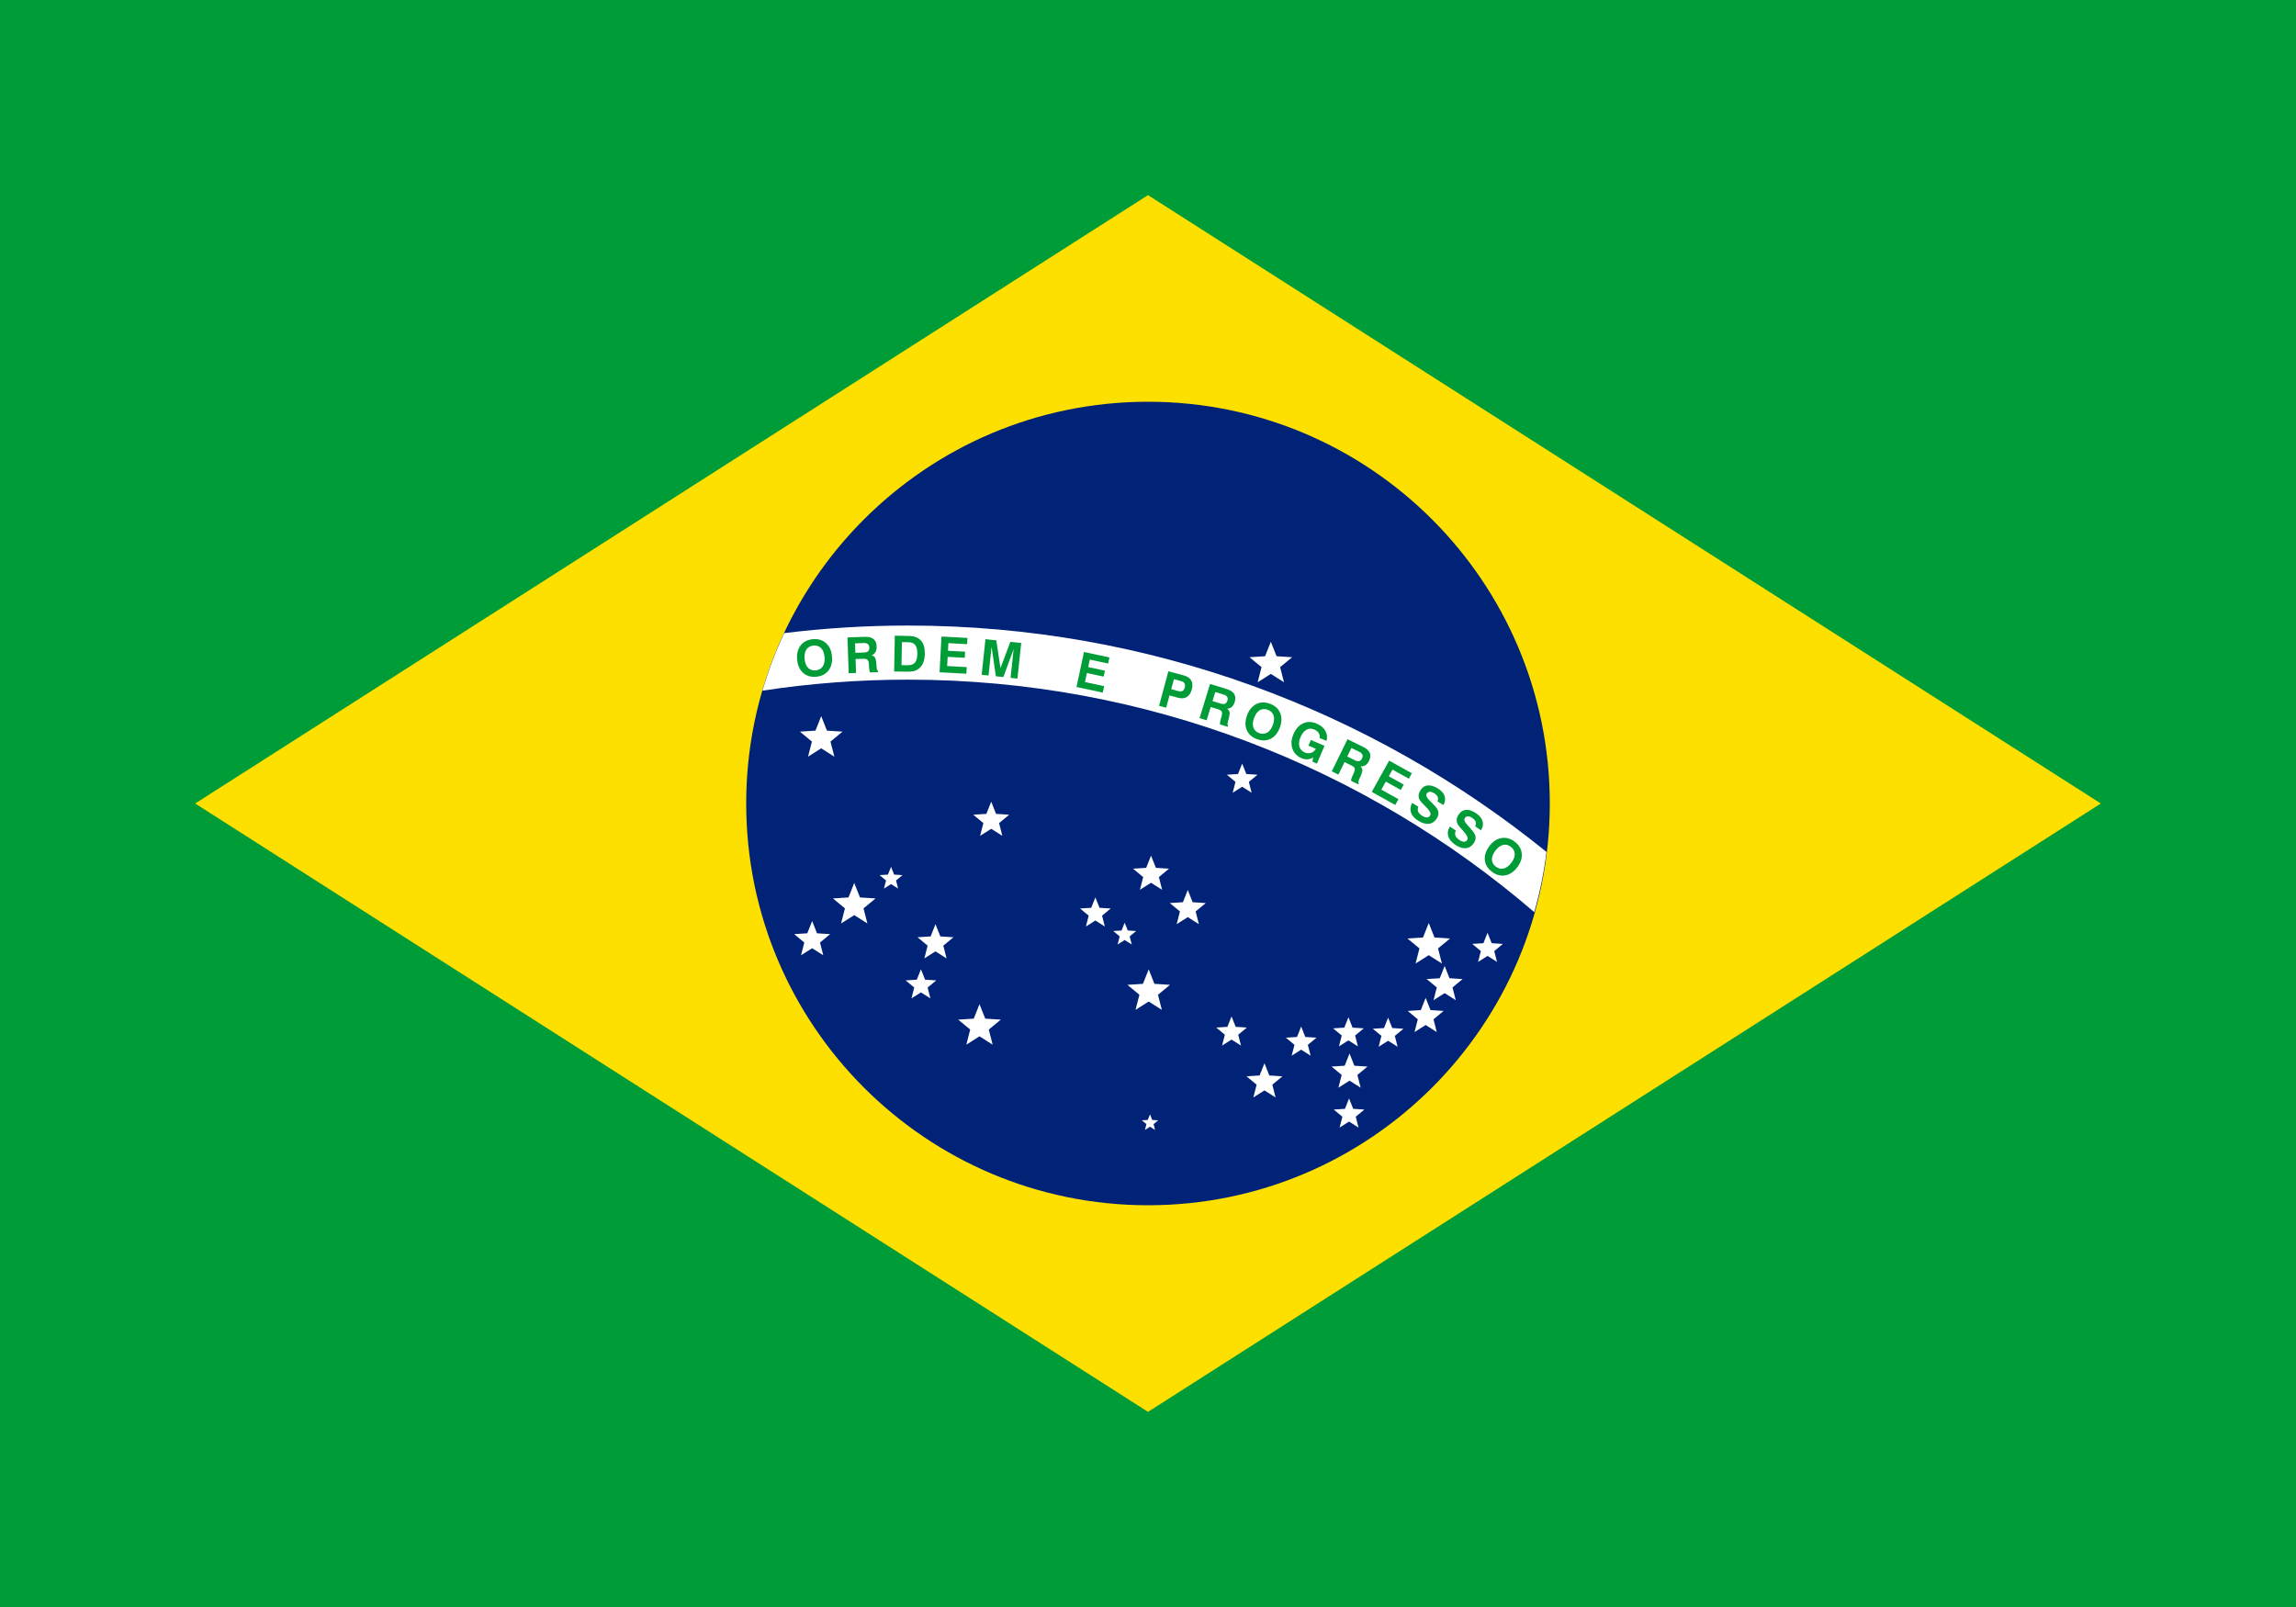
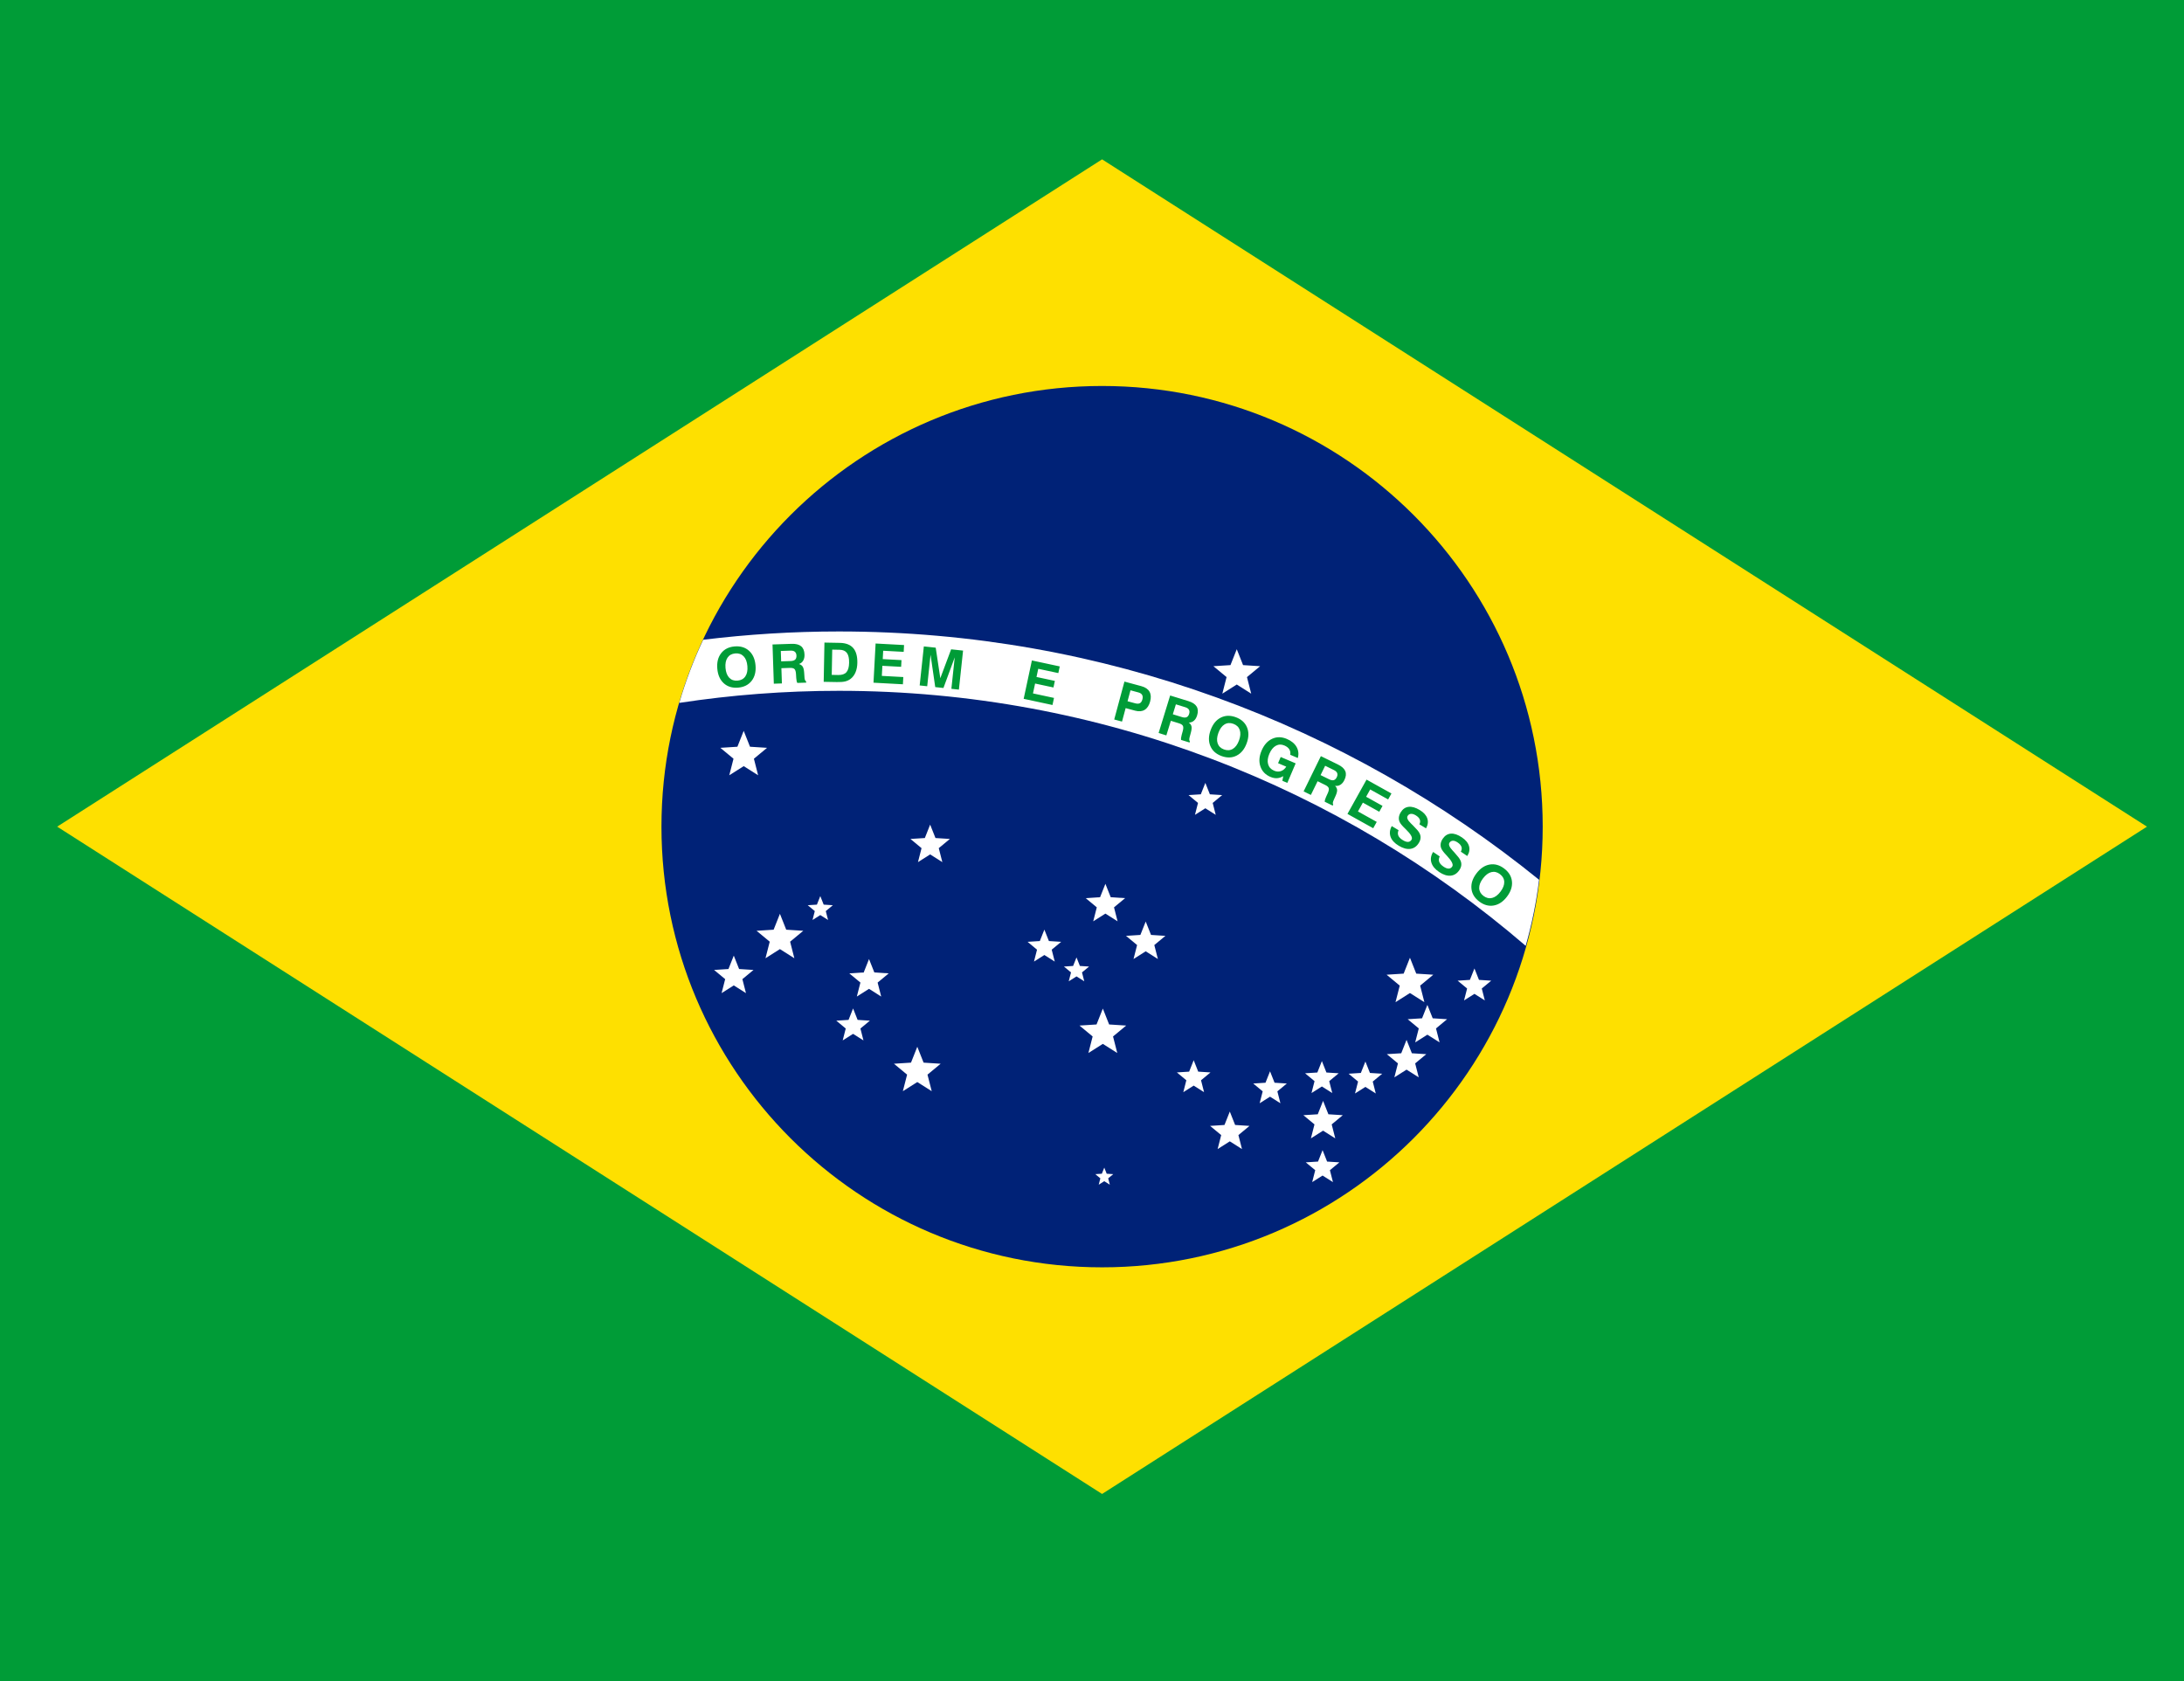
- <svg xmlns="http://www.w3.org/2000/svg" width="749.356" height="524.549" version="1.1">
-   <g stroke="none" stroke-dashoffset="0" stroke-linecap="butt" stroke-linejoin="miter" stroke-miterlimit="10" stroke-width="1" data-paper-data="{&quot;isPaintingLayer&quot;:true}" style="mix-blend-mode:normal" transform="translate(134.6782 82.27474)">
-     <path fill="#fff" fill-rule="evenodd" d="m188.04 253.795 1.26 4.926-4.297-2.719-4.296 2.719 1.26-4.926-3.915-3.246 5.076-.324 1.876-4.727 1.878 4.727 5.074.324z" />
-     <path fill="#fff" fill-rule="evenodd" d="m147.157 214.23 1.26 4.93-4.297-2.723-4.296 2.723 1.258-4.93-3.914-3.242 5.074-.325 1.877-4.725 1.877 4.725 5.074.325z" />
-     <path fill="#fff" fill-rule="evenodd" d="m136.377 159.786 1.26 4.926-4.296-2.72-4.297 2.72 1.26-4.926-3.915-3.245 5.076-.325 1.877-4.727 1.876 4.727 5.076.325z" />
-     <path fill="#009c37" fill-rule="evenodd" d="M614.678-82.275v524.549h-749.356V-82.275z" />
-     <path fill="#fee000" fill-rule="nonzero" d="m550.983 180-310.983 198.579L-70.983 180l310.983-198.579z" />
-     <path fill="#027" fill-rule="nonzero" d="M239.999 48.863c72.414 0 131.138 58.724 131.138 131.138 0 72.414-58.725 131.137-131.138 131.137-72.413 0-131.137-58.724-131.137-131.137s58.723-131.138 131.137-131.138z" />
-     <path fill="#fff" fill-rule="evenodd" d="m283.122 135.495 1.26 4.926-4.294-2.72-4.297 2.72 1.261-4.926-3.916-3.245 5.077-.325 1.876-4.727 1.874 4.727 5.076.325z" />
-     <path fill="#fff" fill-rule="evenodd" d="m272.92 172.941.904 3.544-3.089-1.956-3.092 1.956.908-3.544-2.818-2.334 3.651-.233 1.351-3.4 1.35 3.4 3.651.233z" />
-     <path fill="#fff" fill-rule="evenodd" d="m136.376 159.786 1.26 4.926-4.294-2.72-4.297 2.72 1.261-4.926-3.916-3.245 5.077-.325 1.876-4.727 1.874 4.727 5.076.325z" />
-     <path fill="#fff" fill-rule="evenodd" d="m191.393 186.399 1.064 4.157-3.627-2.295-3.626 2.295 1.064-4.157-3.304-2.741 4.283-.272 1.583-3.988 1.585 3.988 4.283.272z" />
-     <path fill="#fff" fill-rule="evenodd" d="m157.769 205.124.678 2.65-2.312-1.463-2.31 1.463.677-2.65-2.106-1.746 2.729-.174 1.01-2.543 1.01 2.543 2.731.174z" />
-     <path fill="#fff" fill-rule="evenodd" d="m147.156 214.234 1.26 4.926-4.294-2.72-4.297 2.72 1.261-4.926-3.916-3.245 5.077-.325 1.876-4.727 1.874 4.727 5.076.325z" />
-     <path fill="#fff" fill-rule="evenodd" d="m132.95 225.379 1.063 4.157-3.626-2.295-3.626 2.295 1.063-4.157-3.303-2.737 4.281-.275 1.585-3.99 1.583 3.99 4.283.275z" />
-     <path fill="#fff" fill-rule="evenodd" d="m173.198 226.4 1.063 4.16-3.624-2.297-3.626 2.297 1.063-4.16-3.303-2.739 4.283-.274 1.583-3.989 1.583 3.989 4.281.274z" />
-     <path fill="#fff" fill-rule="evenodd" d="m168.077 240.071.905 3.544-3.09-1.958-3.09 1.958.905-3.544-2.815-2.334 3.651-.233 1.35-3.402 1.35 3.402 3.651.233z" />
-     <path fill="#fff" fill-rule="evenodd" d="m188.039 253.795 1.26 4.926-4.294-2.72-4.297 2.72 1.261-4.926-3.916-3.245 5.077-.325 1.876-4.727 1.874 4.727 5.076.325z" />
-     <path fill="#fff" fill-rule="evenodd" d="m241.818 284.656.486 1.893-1.652-1.046-1.65 1.046.484-1.893-1.503-1.245 1.948-.127.72-1.816.722 1.816 1.95.127z" />
-     <path fill="#fff" fill-rule="evenodd" d="m243.552 204.013 1.061 4.158-3.626-2.296-3.626 2.296 1.063-4.158-3.303-2.739 4.283-.275 1.583-3.988 1.585 3.988 4.281.275z" />
-     <path fill="#fff" fill-rule="evenodd" d="m255.545 215.233 1.064 4.158-3.624-2.297-3.626 2.297 1.061-4.158-3.303-2.737 4.281-.275 1.586-3.988 1.583 3.988 4.283.275z" />
-     <path fill="#fff" fill-rule="evenodd" d="m234.022 223.373.678 2.65-2.312-1.462-2.31 1.462.677-2.65-2.107-1.745 2.731-.174 1.01-2.544 1.01 2.544 2.731.174z" />
-     <path fill="#fff" fill-rule="evenodd" d="m225.008 216.609.905 3.544-3.09-1.958-3.09 1.958.905-3.544-2.815-2.337 3.651-.231 1.35-3.401 1.35 3.401 3.651.231z" />
-     <path fill="#fff" fill-rule="evenodd" d="m243.261 242.434 1.26 4.926-4.294-2.72-4.297 2.72 1.261-4.926-3.916-3.245 5.077-.325 1.876-4.727 1.874 4.727 5.076.325z" />
-     <path fill="#fff" fill-rule="evenodd" d="m269.449 255.47.904 3.546-3.089-1.958-3.09 1.958.905-3.546-2.817-2.332 3.651-.234 1.351-3.398 1.35 3.398 3.649.234z" />
-     <path fill="#fff" fill-rule="evenodd" d="m280.577 271.786 1.063 4.16-3.624-2.297-3.627 2.297 1.064-4.16-3.303-2.736 4.281-.276 1.585-3.988 1.581 3.988 4.284.276z" />
-     <path fill="#fff" fill-rule="evenodd" d="m292.17 258.771.907 3.542-3.09-1.955-3.092 1.955.907-3.542-2.815-2.333 3.648-.234 1.352-3.401 1.348 3.401 3.651.234z" />
-     <path fill="#fff" fill-rule="evenodd" d="m307.807 282.233.905 3.545-3.089-1.958-3.09 1.958.904-3.545-2.815-2.333 3.652-.234 1.35-3.4 1.347 3.4 3.653.234z" />
-     <path fill="#fff" fill-rule="evenodd" d="m308.338 268.605 1.063 4.157-3.627-2.296-3.626 2.296 1.064-4.157-3.302-2.74 4.281-.272 1.582-3.99 1.583 3.99 4.284.272z" />
-     <path fill="#fff" fill-rule="evenodd" d="m307.601 255.731.908 3.542-3.092-1.955-3.089 1.955.904-3.542-2.814-2.336 3.649-.234 1.35-3.4 1.351 3.4 3.651.234z" />
-     <path fill="#fff" fill-rule="evenodd" d="m320.554 255.857.905 3.546-3.09-1.958-3.09 1.958.907-3.546-2.818-2.332 3.651-.234 1.351-3.4 1.35 3.4 3.651.234z" />
-     <path fill="#fff" fill-rule="evenodd" d="m333.18 250.448 1.064 4.154-3.626-2.293-3.627 2.293 1.064-4.154-3.303-2.741 4.283-.272 1.583-3.989 1.582 3.989 4.283.272z" />
-     <path fill="#fff" fill-rule="evenodd" d="m339.381 240.043 1.064 4.156-3.628-2.293-3.626 2.293 1.064-4.156-3.302-2.74 4.281-.274 1.582-3.988 1.585 3.988 4.283.274z" />
-     <path fill="#fff" fill-rule="evenodd" d="m334.663 227.306 1.26 4.926-4.294-2.72-4.297 2.72 1.261-4.926-3.916-3.245 5.077-.325 1.876-4.727 1.874 4.727 5.076.325z" />
-     <path fill="#fff" fill-rule="evenodd" d="m353.006 228.166.905 3.544-3.09-1.956-3.092 1.956.908-3.544-2.817-2.332 3.649-.237 1.351-3.4 1.35 3.4 3.649.237z" />
-     <path fill="#fff" fill-rule="evenodd" d="M161.665 139.576c-16.143 0-32.006 1.228-47.504 3.595 1.894-6.483 4.282-12.758 7.115-18.788 13.245-1.619 26.719-2.47 40.39-2.47 78.836 0 151.388 27.727 208.396 73.898-.833 6.717-2.174 13.283-3.994 19.65-54.987-47.258-126.452-75.885-204.404-75.885z" />
-     <path fill="#009c37" fill-rule="evenodd" d="M127.923 132.775c.11 1.281.482 2.251 1.112 2.912.629.661 1.455.945 2.478.858 1.032-.089 1.806-.512 2.32-1.27.514-.757.714-1.778.604-3.059-.11-1.278-.481-2.248-1.117-2.908-.636-.661-1.47-.945-2.502-.857-1.022.089-1.788.51-2.296 1.266-.508.753-.708 1.773-.599 3.057zm-2.44.209c-.161-1.88.223-3.414 1.153-4.605.929-1.191 2.263-1.864 4.002-2.012 1.737-.149 3.167.284 4.293 1.302 1.125 1.018 1.767 2.464 1.928 4.338.161 1.876-.225 3.413-1.161 4.606-.936 1.194-2.271 1.866-4.008 2.014-1.739.149-3.168-.284-4.288-1.302-1.118-1.018-1.759-2.465-1.921-4.342zm19.006-2.174 2.825-.094c.611-.021 1.056-.161 1.338-.418.278-.259.408-.654.39-1.188-.017-.506-.169-.886-.457-1.139-.288-.252-.711-.369-1.264-.35l-2.934.098.103 3.092zm-2.184 6.649-.39-11.674 5.663-.189c1.272-.044 2.225.198 2.855.722.633.523.966 1.347 1.003 2.466.024.711-.106 1.313-.389 1.798-.282.486-.702.825-1.256 1.018.514.164.883.426 1.112.788.226.364.367.936.426 1.717l.095 1.376c0 .011 0 .028.001.049.036.695.202 1.114.494 1.25l.011.358-2.634.089c-.089-.163-.159-.361-.211-.6-.052-.239-.091-.525-.11-.858l-.074-1.227c-.052-.722-.202-1.207-.456-1.45-.255-.247-.703-.358-1.343-.337l-2.546.085.152 4.539-2.403.081zm17.237-2.624 1.927.037c1.116.021 1.93-.255 2.439-.83.512-.572.779-1.517.804-2.827.025-1.305-.19-2.269-.642-2.891-.455-.624-1.175-.942-2.165-.962l-2.219-.042-.143 7.516zm-2.395 2.065.222-11.678 4.573.086c1.791.034 3.119.545 3.98 1.527.862.983 1.276 2.459 1.239 4.425-.02 1.067-.201 2.005-.541 2.813-.341.808-.827 1.454-1.453 1.938-.473.361-1.005.617-1.601.768-.596.148-1.426.214-2.496.193l-3.924-.071zm14.82.26.629-11.662 8.47.457-.11 2.028-6.104-.329-.134 2.486 5.582.301-.108 1.995-5.582-.301-.163 3 6.389.345-.116 2.155-8.754-.475zm13.747.817 1.238-11.613 3.534.377 1.367 9.086 3.223-8.597 3.548.379-1.238 11.614-2.239-.239.998-9.366-3.357 9.115-2.444-.262-1.392-9.621-.998 9.366-2.239-.239zm30.95 3.984 2.447-11.42 8.296 1.776-.426 1.985-5.976-1.279-.522 2.435 5.466 1.17-.418 1.955-5.467-1.171-.629 2.938 6.257 1.34-.452 2.111-8.576-1.84zm30.915.722 2.244.605c.605.164 1.08.153 1.428-.029.345-.185.595-.56.748-1.133.144-.535.118-.977-.077-1.327-.198-.348-.563-.593-1.098-.739l-2.366-.637-.879 3.26zm-.566 2.04-1.08 4.012-2.321-.625 3.04-11.277 5.014 1.352c1.184.319 1.999.87 2.445 1.648.441.779.506 1.762.184 2.954-.312 1.163-.854 1.979-1.619 2.448-.767.469-1.709.555-2.811.258l-2.851-.769zm14.043 1.836 2.702.83c.583.18 1.052.193 1.402.04.348-.153.597-.485.756-.997.148-.484.127-.892-.062-1.225-.192-.332-.554-.58-1.081-.743l-2.806-.863-.911 2.958zm-4.228 5.575 3.433-11.164 5.415 1.664c1.217.374 2.038.912 2.462 1.613.428.702.476 1.587.145 2.659-.208.681-.525 1.207-.953 1.573-.426.367-.932.551-1.516.552.431.323.694.69.794 1.108.095.418.041 1.005-.156 1.762l-.358 1.331c-.007.011-.011.026-.015.046-.19.669-.17 1.12.061 1.344l-.105.342-2.522-.775c-.03-.182-.03-.393-.004-.636.03-.243.085-.526.177-.846l.329-1.186c.186-.698.201-1.205.04-1.519-.161-.316-.549-.568-1.158-.755l-2.435-.748-1.335 4.342-2.299-.71zm17.789-.041c-.441 1.208-.515 2.244-.223 3.109.293.864.92 1.472 1.882 1.824.974.356 1.854.3 2.641-.17.786-.471 1.4-1.31 1.84-2.517.441-1.205.514-2.242.217-3.108-.296-.867-.933-1.478-1.905-1.833-.964-.353-1.837-.295-2.616.176-.781.471-1.394 1.31-1.836 2.519zm-2.3-.842c.646-1.771 1.646-3 2.99-3.686 1.347-.687 2.839-.732 4.481-.134 1.636.6 2.751 1.597 3.337 2.995.59 1.397.563 2.979-.083 4.747-.648 1.77-1.647 2.998-2.999 3.685-1.351.687-2.846.732-4.483.134-1.642-.6-2.752-1.597-3.336-2.993-.584-1.396-.555-2.978.094-4.748zm21.606 13.717c-.631.37-1.252.572-1.868.611-.615.034-1.266-.093-1.955-.386-1.5-.64-2.494-1.68-2.982-3.119-.486-1.441-.368-3.011.357-4.707.73-1.712 1.779-2.884 3.144-3.513 1.365-.63 2.822-.615 4.37.044 1.347.574 2.308 1.363 2.887 2.37.572 1.007.703 2.111.381 3.306l-2.254-.961c.102-.616.007-1.159-.29-1.63-.299-.471-.785-.853-1.461-1.139-.897-.383-1.745-.356-2.539.085-.797.44-1.438 1.241-1.934 2.403-.498 1.168-.621 2.195-.368 3.086.253.888.847 1.532 1.782 1.93.698.299 1.373.341 2.02.129.648-.214 1.184-.657 1.599-1.328l-2.435-1.036.784-1.839 4.45 1.897-2.48 5.813-1.48-.632.27-1.383zm11.106-.308 2.538 1.244c.55.268 1.009.354 1.379.258.366-.098.666-.386.903-.867.223-.455.265-.86.132-1.22-.138-.358-.457-.66-.953-.903l-2.636-1.291-1.363 2.78zm-5.048 4.846 5.135-10.49 5.089 2.492c1.142.559 1.872 1.22 2.181 1.979.312.759.221 1.642-.272 2.648-.312.64-.71 1.109-1.188 1.405-.477.297-1.006.399-1.583.308.377.386.579.79.611 1.219.03.427-.115.998-.43 1.716l-.563 1.26c-.007.009-.011.024-.019.042-.296.632-.348 1.08-.151 1.338l-.158.32-2.369-1.158c-.002-.185.03-.393.094-.629.067-.235.166-.506.307-.809l.509-1.118c.296-.661.39-1.161.278-1.495-.108-.336-.451-.645-1.026-.927l-2.285-1.121-1.999 4.079-2.158-1.057zm13.051 6.703 5.678-10.207 7.414 4.124-.987 1.775-5.34-2.971-1.211 2.176 4.884 2.718-.972 1.746-4.884-2.718-1.459 2.625 5.59 3.111-1.048 1.885-7.665-4.264zm13.179 3.62 2.03 1.224c-.253.593-.272 1.135-.062 1.624.211.488.667.942 1.369 1.365.6.362 1.113.525 1.544.496.432-.028.772-.252 1.024-.669.363-.608-.203-1.634-1.709-3.084-.019-.019-.037-.036-.051-.05-.04-.037-.099-.095-.181-.176-.812-.768-1.34-1.396-1.582-1.889-.218-.439-.303-.908-.258-1.401.045-.494.223-1.001.538-1.523.587-.973 1.368-1.519 2.342-1.64.972-.119 2.083.197 3.332.95 1.168.705 1.917 1.532 2.242 2.48.324.95.202 1.936-.368 2.966l-1.976-1.192c.255-.508.293-.987.11-1.441-.184-.456-.584-.871-1.203-1.244-.541-.325-1.016-.472-1.438-.436-.419.034-.743.246-.979.636-.318.53.011 1.266.987 2.215.265.258.471.46.617.604.619.624 1.049 1.084 1.293 1.369.243.288.439.566.59.83.268.471.395.956.371 1.451-.019.496-.189 1.007-.504 1.527-.628 1.039-1.462 1.634-2.511 1.786-1.046.149-2.206-.159-3.483-.929-1.26-.759-2.07-1.646-2.433-2.661-.362-1.018-.246-2.079.349-3.189zm12.31 7.698 1.964 1.33c-.286.578-.333 1.118-.148 1.619.187.498.617.974 1.295 1.435.579.393 1.084.583 1.515.576.434-.006.784-.21 1.059-.615.398-.588-.119-1.642-1.543-3.168-.019-.021-.037-.037-.049-.055-.04-.037-.097-.099-.173-.184-.769-.808-1.265-1.462-1.48-1.968-.196-.452-.255-.923-.187-1.413.072-.49.278-.987.617-1.492.637-.94 1.449-1.446 2.425-1.515.975-.067 2.07.307 3.279 1.123 1.129.767 1.833 1.628 2.108 2.593.272.968.102 1.947-.522 2.945l-1.911-1.294c.28-.494.342-.972.186-1.434-.16-.464-.537-.9-1.137-1.303-.522-.356-.993-.525-1.413-.514-.419.015-.756.209-1.01.583-.35.513-.057 1.266.867 2.267.25.27.449.482.586.633.584.657.991 1.135 1.217 1.437.229.3.41.587.545.857.245.486.345.974.299 1.47-.048.494-.241.995-.582 1.499-.683 1.006-1.548 1.557-2.603 1.651-1.053.094-2.197-.275-3.434-1.112-1.215-.822-1.981-1.75-2.288-2.784-.309-1.038-.139-2.09.515-3.167zm14.841 7.878c-.776 1.023-1.147 1.996-1.123 2.905.026.912.449 1.677 1.268 2.296.827.625 1.685.829 2.574.611.89-.221 1.721-.847 2.497-1.873.773-1.02 1.145-1.991 1.116-2.908-.03-.915-.461-1.683-1.287-2.308-.817-.621-1.671-.818-2.551-.597-.884.222-1.714.846-2.492 1.874zm-1.954-1.478c1.134-1.505 2.451-2.388 3.938-2.651 1.488-.264 2.929.129 4.322 1.184 1.392 1.051 2.162 2.33 2.318 3.837.156 1.511-.335 3.015-1.467 4.515-1.138 1.503-2.452 2.386-3.944 2.649-1.495.26-2.938-.135-4.326-1.184-1.394-1.055-2.165-2.332-2.316-3.836-.151-1.504.34-3.011 1.475-4.514z" />
+ <svg xmlns="http://www.w3.org/2000/svg" version="1.1" id="Capa_1" x="0px" y="0px" width="650px" height="500px" viewBox="49.678 12.275 650 500" enable-background="new 49.678 12.275 650 500" xml:space="preserve">
+   <g transform="translate(134.6782 82.27474)">
+     <path fill="#FFFFFF" d="M191.04,249.795l1.26,4.926l-4.297-2.719l-4.295,2.719l1.259-4.926l-3.915-3.246l5.076-0.324l1.875-4.727   l1.878,4.727l5.074,0.324L191.04,249.795z" />
+     <path fill="#FFFFFF" d="M150.157,210.23l1.26,4.93l-4.297-2.723l-4.296,2.723l1.258-4.93l-3.914-3.243l5.075-0.325l1.877-4.725   l1.876,4.725l5.075,0.325L150.157,210.23z" />
+     <path fill="#FFFFFF" d="M139.377,155.786l1.26,4.926l-4.296-2.72l-4.297,2.72l1.26-4.926l-3.915-3.245l5.076-0.325l1.877-4.727   l1.875,4.727l5.076,0.325L139.377,155.786z" />
+     <path fill="#009C37" d="M617.678-86.275v524.549h-749.356V-86.275H617.678z" />
+     <path fill="#FEE000" d="M553.982,176L243,374.579L-67.983,176L243-22.579L553.982,176z" />
+     <path fill="#002277" d="M243,44.862c72.412,0,131.137,58.725,131.137,131.139S315.412,307.138,243,307.138   c-72.414,0-131.137-58.725-131.137-131.137C111.863,103.588,170.586,44.862,243,44.862z" />
+     <path fill="#FFFFFF" d="M286.123,131.495l1.26,4.927l-4.295-2.721l-4.297,2.721l1.26-4.927l-3.916-3.244l5.077-0.325l1.876-4.728   l1.874,4.728l5.075,0.325L286.123,131.495z" />
+     <path fill="#FFFFFF" d="M275.92,168.941l0.904,3.544l-3.09-1.956l-3.092,1.956l0.908-3.544l-2.818-2.334l3.651-0.232l1.351-3.4   l1.35,3.4l3.65,0.232L275.92,168.941z" />
+     <path fill="#FFFFFF" d="M139.376,155.786l1.259,4.926l-4.294-2.72l-4.297,2.72l1.261-4.926l-3.917-3.245l5.077-0.325l1.875-4.727   l1.875,4.727l5.076,0.325L139.376,155.786z" />
+     <path fill="#FFFFFF" d="M194.394,182.398l1.064,4.157l-3.627-2.295l-3.626,2.295l1.064-4.157l-3.305-2.741l4.283-0.272l1.583-3.987   l1.585,3.987l4.282,0.272L194.394,182.398z" />
+     <path fill="#FFFFFF" d="M160.769,201.124l0.678,2.65l-2.312-1.463l-2.31,1.463l0.676-2.65l-2.105-1.746l2.729-0.174l1.01-2.543   l1.01,2.543l2.731,0.174L160.769,201.124z" />
+     <path fill="#FFFFFF" d="M150.156,210.234l1.259,4.926l-4.294-2.721l-4.297,2.721l1.261-4.926l-3.917-3.245l5.077-0.325l1.875-4.727   l1.875,4.727l5.076,0.325L150.156,210.234z" />
+     <path fill="#FFFFFF" d="M135.95,221.379l1.063,4.157l-3.625-2.295l-3.626,2.295l1.063-4.157l-3.303-2.737l4.281-0.275l1.585-3.99   l1.583,3.99l4.283,0.275L135.95,221.379z" />
+     <path fill="#FFFFFF" d="M176.198,222.399l1.063,4.16l-3.625-2.298l-3.625,2.298l1.063-4.16l-3.303-2.738l4.283-0.274l1.583-3.988   l1.583,3.988l4.281,0.274L176.198,222.399z" />
+     <path fill="#FFFFFF" d="M171.077,236.07l0.905,3.544l-3.09-1.957l-3.09,1.957l0.906-3.544l-2.815-2.334l3.651-0.232l1.349-3.402   l1.35,3.402l3.651,0.232L171.077,236.07z" />
+     <path fill="#FFFFFF" d="M191.04,249.795l1.26,4.926l-4.295-2.72l-4.297,2.72l1.261-4.926l-3.916-3.245l5.077-0.325l1.875-4.727   l1.875,4.727l5.076,0.325L191.04,249.795z" />
+     <path fill="#FFFFFF" d="M244.818,280.655l0.486,1.894l-1.652-1.046l-1.65,1.046l0.484-1.894l-1.503-1.245l1.948-0.127l0.721-1.815   l0.722,1.815l1.95,0.127L244.818,280.655z" />
+     <path fill="#FFFFFF" d="M246.553,200.013l1.061,4.158l-3.625-2.296l-3.626,2.296l1.063-4.158l-3.304-2.738l4.282-0.275l1.584-3.988   l1.584,3.988l4.281,0.275L246.553,200.013z" />
+     <path fill="#FFFFFF" d="M258.545,211.233l1.064,4.158l-3.625-2.298l-3.625,2.298l1.061-4.158l-3.303-2.737l4.281-0.275l1.586-3.987   l1.584,3.987l4.282,0.275L258.545,211.233z" />
+     <path fill="#FFFFFF" d="M237.022,219.373l0.678,2.649l-2.312-1.462l-2.311,1.462l0.677-2.649l-2.107-1.745l2.73-0.175l1.01-2.544   l1.01,2.544l2.731,0.175L237.022,219.373z" />
+     <path fill="#FFFFFF" d="M228.008,212.609l0.905,3.543l-3.09-1.957l-3.09,1.957l0.905-3.543l-2.815-2.337l3.651-0.231l1.35-3.401   l1.35,3.401l3.651,0.231L228.008,212.609z" />
+     <path fill="#FFFFFF" d="M246.261,238.434l1.26,4.927l-4.294-2.721l-4.298,2.721l1.261-4.927l-3.917-3.244l5.077-0.325l1.876-4.728   l1.873,4.728l5.076,0.325L246.261,238.434z" />
+     <path fill="#FFFFFF" d="M272.449,251.47l0.903,3.546l-3.089-1.957l-3.09,1.957l0.904-3.546l-2.816-2.332l3.651-0.233l1.351-3.398   l1.35,3.398l3.649,0.233L272.449,251.47z" />
+     <path fill="#FFFFFF" d="M283.576,267.785l1.063,4.16l-3.624-2.298l-3.627,2.298l1.063-4.16l-3.304-2.735l4.281-0.276l1.586-3.988   l1.58,3.988l4.284,0.276L283.576,267.785z" />
+     <path fill="#FFFFFF" d="M295.17,254.771l0.906,3.542l-3.09-1.955l-3.092,1.955l0.906-3.542l-2.814-2.333l3.648-0.234l1.352-3.4   l1.348,3.4l3.652,0.234L295.17,254.771z" />
+     <path fill="#FFFFFF" d="M310.807,278.232l0.906,3.546l-3.09-1.958l-3.09,1.958l0.904-3.546l-2.816-2.333l3.652-0.233l1.35-3.399   l1.348,3.399l3.652,0.233L310.807,278.232z" />
+     <path fill="#FFFFFF" d="M311.338,264.605l1.063,4.157l-3.627-2.296l-3.625,2.296l1.064-4.157l-3.303-2.74l4.281-0.272l1.582-3.99   l1.584,3.99l4.283,0.272L311.338,264.605z" />
+     <path fill="#FFFFFF" d="M310.6,251.731l0.908,3.542l-3.092-1.955l-3.088,1.955l0.904-3.542l-2.814-2.336l3.65-0.234l1.348-3.399   l1.352,3.399l3.65,0.234L310.6,251.731z" />
+     <path fill="#FFFFFF" d="M323.555,251.856l0.904,3.547l-3.09-1.958l-3.09,1.958l0.906-3.547l-2.818-2.331l3.65-0.234l1.352-3.399   l1.35,3.399l3.65,0.234L323.555,251.856z" />
+     <path fill="#FFFFFF" d="M336.18,246.448l1.064,4.154l-3.627-2.294l-3.627,2.294l1.064-4.154l-3.303-2.741l4.283-0.272l1.582-3.989   l1.584,3.989l4.281,0.272L336.18,246.448z" />
+     <path fill="#FFFFFF" d="M342.381,236.043l1.064,4.155l-3.629-2.293l-3.625,2.293l1.064-4.155l-3.303-2.74l4.281-0.273l1.582-3.988   l1.586,3.988l4.281,0.273L342.381,236.043z" />
+     <path fill="#FFFFFF" d="M337.662,223.306l1.26,4.926l-4.295-2.72l-4.297,2.72l1.262-4.926l-3.916-3.245l5.076-0.325l1.875-4.727   l1.875,4.727l5.076,0.325L337.662,223.306z" />
+     <path fill="#FFFFFF" d="M356.006,224.165l0.906,3.544l-3.09-1.956l-3.092,1.956l0.908-3.544l-2.818-2.331l3.65-0.237l1.352-3.399   l1.35,3.399l3.648,0.237L356.006,224.165z" />
+     <path fill="#FFFFFF" d="M164.665,135.576c-16.143,0-32.006,1.228-47.504,3.595c1.894-6.483,4.282-12.758,7.115-18.788   c13.245-1.619,26.719-2.47,40.391-2.47c78.836,0,151.387,27.727,208.396,73.897c-0.834,6.718-2.174,13.283-3.994,19.65   C314.082,164.203,242.617,135.576,164.665,135.576L164.665,135.576z" />
+     <path fill="#009C37" d="M130.923,128.775c0.11,1.28,0.482,2.251,1.111,2.912c0.629,0.66,1.456,0.944,2.479,0.857   c1.032-0.089,1.806-0.512,2.32-1.271c0.514-0.757,0.714-1.777,0.604-3.059c-0.11-1.278-0.481-2.248-1.117-2.907   c-0.636-0.661-1.47-0.945-2.502-0.856c-1.021,0.088-1.788,0.51-2.296,1.266C131.014,126.472,130.813,127.49,130.923,128.775z    M128.483,128.984c-0.162-1.88,0.223-3.414,1.152-4.605c0.929-1.19,2.263-1.863,4.002-2.012c1.737-0.149,3.167,0.284,4.293,1.302   c1.125,1.018,1.768,2.464,1.929,4.338c0.161,1.876-0.225,3.413-1.161,4.606c-0.936,1.194-2.271,1.867-4.007,2.015   c-1.74,0.149-3.168-0.284-4.288-1.302C129.285,132.309,128.644,130.861,128.483,128.984L128.483,128.984z M147.489,126.809   l2.825-0.094c0.61-0.021,1.056-0.161,1.337-0.418c0.278-0.259,0.409-0.654,0.39-1.188c-0.017-0.507-0.169-0.886-0.458-1.14   c-0.288-0.253-0.711-0.369-1.264-0.351l-2.934,0.098L147.489,126.809L147.489,126.809z M145.305,133.458l-0.39-11.674l5.663-0.188   c1.271-0.044,2.225,0.198,2.855,0.722c0.633,0.523,0.966,1.347,1.003,2.466c0.023,0.711-0.105,1.313-0.389,1.798   c-0.281,0.486-0.702,0.825-1.256,1.018c0.515,0.164,0.883,0.426,1.112,0.788c0.226,0.363,0.368,0.936,0.426,1.717l0.095,1.376   c0,0.012,0,0.028,0.001,0.049c0.036,0.695,0.202,1.114,0.495,1.251l0.011,0.357l-2.634,0.089c-0.089-0.162-0.159-0.36-0.211-0.6   c-0.052-0.239-0.091-0.525-0.11-0.858l-0.074-1.227c-0.051-0.722-0.202-1.207-0.456-1.45c-0.255-0.247-0.703-0.357-1.343-0.337   l-2.546,0.085l0.152,4.539L145.305,133.458L145.305,133.458z M162.542,130.835l1.927,0.037c1.116,0.021,1.93-0.256,2.438-0.83   c0.512-0.572,0.779-1.518,0.804-2.828c0.025-1.304-0.19-2.27-0.643-2.891c-0.455-0.624-1.175-0.942-2.165-0.962l-2.219-0.042   L162.542,130.835L162.542,130.835z M160.147,132.899l0.222-11.678l4.573,0.086c1.791,0.034,3.119,0.544,3.98,1.526   c0.862,0.983,1.275,2.458,1.238,4.425c-0.02,1.067-0.201,2.006-0.541,2.813c-0.341,0.808-0.828,1.454-1.453,1.938   c-0.473,0.36-1.004,0.617-1.601,0.768c-0.596,0.148-1.426,0.215-2.496,0.193L160.147,132.899L160.147,132.899z M174.967,133.159   l0.629-11.662l8.47,0.458l-0.11,2.027l-6.104-0.329l-0.133,2.486l5.582,0.302l-0.108,1.994l-5.582-0.302l-0.163,3.001l6.39,0.345   l-0.116,2.154L174.967,133.159L174.967,133.159z M188.714,133.976l1.238-11.613l3.535,0.377l1.367,9.086l3.222-8.597l3.548,0.379   l-1.238,11.614l-2.239-0.239l0.998-9.366l-3.357,9.115l-2.444-0.262l-1.392-9.621l-0.998,9.366L188.714,133.976L188.714,133.976z    M219.663,137.96l2.447-11.42l8.295,1.776l-0.425,1.985l-5.976-1.279l-0.522,2.435l5.465,1.17l-0.417,1.955l-5.467-1.171   l-0.629,2.938l6.257,1.341l-0.452,2.11L219.663,137.96L219.663,137.96z M250.578,138.682l2.244,0.605   c0.605,0.164,1.08,0.153,1.428-0.028c0.346-0.186,0.596-0.561,0.748-1.133c0.145-0.535,0.118-0.977-0.076-1.327   c-0.198-0.348-0.563-0.594-1.099-0.739l-2.366-0.637L250.578,138.682L250.578,138.682z M250.013,140.722l-1.08,4.012l-2.321-0.625   l3.041-11.278l5.014,1.353c1.184,0.318,1.998,0.87,2.445,1.648c0.441,0.778,0.506,1.762,0.184,2.954   c-0.313,1.163-0.854,1.979-1.619,2.448c-0.768,0.469-1.71,0.555-2.813,0.258L250.013,140.722L250.013,140.722z M264.055,142.558   l2.702,0.83c0.583,0.18,1.052,0.192,1.403,0.039c0.348-0.152,0.597-0.484,0.756-0.996c0.147-0.483,0.127-0.893-0.063-1.226   c-0.191-0.331-0.555-0.58-1.082-0.742l-2.806-0.863L264.055,142.558L264.055,142.558z M259.827,148.133l3.433-11.164l5.415,1.664   c1.218,0.374,2.038,0.912,2.462,1.613c0.43,0.701,0.477,1.587,0.146,2.659c-0.208,0.681-0.525,1.207-0.953,1.572   c-0.426,0.368-0.932,0.552-1.517,0.553c0.431,0.322,0.694,0.69,0.794,1.107c0.096,0.418,0.041,1.005-0.155,1.763l-0.358,1.331   c-0.008,0.011-0.011,0.026-0.015,0.046c-0.19,0.669-0.171,1.119,0.061,1.345l-0.104,0.342l-2.521-0.774   c-0.03-0.183-0.03-0.393-0.004-0.636c0.029-0.243,0.084-0.526,0.177-0.846l0.329-1.186c0.186-0.698,0.201-1.206,0.039-1.52   c-0.16-0.315-0.548-0.568-1.157-0.754l-2.435-0.749l-1.335,4.343l-2.299-0.71H259.827z M277.615,148.092   c-0.441,1.208-0.516,2.244-0.223,3.108c0.293,0.865,0.92,1.473,1.882,1.824c0.974,0.355,1.854,0.3,2.642-0.17   c0.785-0.471,1.398-1.311,1.84-2.517s0.514-2.242,0.217-3.108s-0.934-1.478-1.905-1.833c-0.964-0.353-1.837-0.295-2.616,0.176   C278.67,146.043,278.057,146.882,277.615,148.092L277.615,148.092z M275.315,147.25c0.646-1.771,1.646-3.001,2.99-3.687   c1.347-0.688,2.839-0.732,4.48-0.134c1.637,0.6,2.751,1.597,3.338,2.995c0.589,1.397,0.563,2.979-0.083,4.746   c-0.648,1.771-1.647,2.998-3,3.686c-1.35,0.688-2.846,0.732-4.482,0.134c-1.643-0.601-2.752-1.597-3.337-2.992   C274.638,150.601,274.666,149.019,275.315,147.25L275.315,147.25z M296.922,160.967c-0.631,0.37-1.252,0.572-1.867,0.611   c-0.615,0.034-1.268-0.093-1.955-0.387c-1.502-0.64-2.494-1.68-2.982-3.119c-0.486-1.44-0.367-3.011,0.357-4.707   c0.729-1.711,1.779-2.884,3.145-3.513c1.365-0.631,2.822-0.615,4.369,0.043c1.348,0.574,2.309,1.363,2.887,2.37   c0.572,1.008,0.703,2.111,0.381,3.306l-2.254-0.961c0.102-0.615,0.008-1.159-0.289-1.629c-0.299-0.471-0.785-0.853-1.461-1.14   c-0.898-0.384-1.744-0.355-2.539,0.085c-0.797,0.439-1.438,1.241-1.934,2.402c-0.498,1.169-0.621,2.195-0.367,3.087   c0.252,0.888,0.846,1.531,1.781,1.93c0.697,0.299,1.373,0.341,2.02,0.129c0.648-0.214,1.184-0.656,1.6-1.328l-2.436-1.036   l0.785-1.839l4.449,1.896l-2.479,5.813l-1.48-0.632L296.922,160.967L296.922,160.967z M308.027,160.659l2.537,1.244   c0.551,0.268,1.01,0.354,1.379,0.258c0.367-0.099,0.666-0.387,0.902-0.867c0.225-0.455,0.266-0.86,0.133-1.221   c-0.137-0.357-0.457-0.659-0.953-0.902l-2.635-1.291L308.027,160.659L308.027,160.659z M302.979,165.505l5.137-10.489l5.088,2.491   c1.143,0.559,1.871,1.22,2.182,1.979s0.221,1.642-0.273,2.647c-0.311,0.64-0.709,1.109-1.188,1.405   c-0.479,0.298-1.006,0.399-1.584,0.308c0.377,0.387,0.578,0.791,0.611,1.219c0.029,0.427-0.115,0.998-0.43,1.716l-0.564,1.26   c-0.006,0.01-0.01,0.023-0.018,0.042c-0.297,0.632-0.348,1.08-0.15,1.338l-0.158,0.32l-2.369-1.158   c-0.002-0.186,0.029-0.393,0.094-0.629c0.068-0.235,0.166-0.507,0.307-0.81l0.51-1.118c0.295-0.66,0.389-1.16,0.277-1.495   c-0.109-0.335-0.451-0.645-1.025-0.926l-2.285-1.121l-2,4.079l-2.158-1.058H302.979z M316.031,172.208l5.678-10.207l7.414,4.124   l-0.988,1.775l-5.34-2.972l-1.211,2.176l4.885,2.718l-0.971,1.745l-4.885-2.717l-1.459,2.625l5.59,3.111l-1.049,1.885   L316.031,172.208L316.031,172.208z M329.209,175.828l2.031,1.224c-0.252,0.594-0.271,1.136-0.063,1.625   c0.211,0.487,0.668,0.942,1.369,1.365c0.602,0.362,1.113,0.524,1.545,0.495c0.432-0.027,0.771-0.252,1.023-0.668   c0.363-0.608-0.203-1.634-1.709-3.084c-0.018-0.019-0.037-0.036-0.051-0.051c-0.039-0.037-0.1-0.095-0.182-0.176   c-0.811-0.768-1.34-1.396-1.582-1.889c-0.219-0.438-0.303-0.908-0.258-1.4c0.045-0.495,0.223-1.001,0.537-1.523   c0.588-0.973,1.369-1.519,2.344-1.64c0.971-0.119,2.082,0.196,3.332,0.95c1.168,0.704,1.916,1.531,2.24,2.479   c0.324,0.95,0.203,1.937-0.367,2.966l-1.975-1.192c0.254-0.507,0.293-0.987,0.109-1.44c-0.184-0.456-0.584-0.871-1.203-1.244   c-0.541-0.325-1.016-0.472-1.438-0.436c-0.42,0.034-0.744,0.246-0.98,0.636c-0.318,0.53,0.012,1.266,0.988,2.215   c0.264,0.258,0.471,0.46,0.617,0.604c0.617,0.624,1.049,1.084,1.293,1.369c0.242,0.288,0.438,0.565,0.588,0.83   c0.27,0.471,0.396,0.956,0.373,1.451c-0.02,0.496-0.189,1.008-0.504,1.526c-0.629,1.039-1.463,1.634-2.512,1.786   c-1.045,0.149-2.207-0.158-3.482-0.929c-1.26-0.759-2.07-1.646-2.434-2.661C328.498,178,328.615,176.938,329.209,175.828   L329.209,175.828z M341.52,183.526l1.965,1.329c-0.285,0.578-0.334,1.118-0.148,1.619c0.188,0.499,0.617,0.975,1.295,1.436   c0.58,0.393,1.084,0.583,1.516,0.576c0.434-0.005,0.783-0.21,1.059-0.614c0.398-0.588-0.119-1.642-1.543-3.168   c-0.02-0.021-0.037-0.037-0.049-0.056c-0.039-0.037-0.098-0.1-0.174-0.184c-0.77-0.808-1.264-1.462-1.48-1.969   c-0.195-0.452-0.254-0.922-0.186-1.413c0.07-0.49,0.277-0.987,0.617-1.492c0.637-0.939,1.449-1.445,2.426-1.515   c0.975-0.067,2.068,0.307,3.279,1.124c1.129,0.767,1.832,1.628,2.107,2.593c0.273,0.968,0.102,1.947-0.521,2.945l-1.912-1.294   c0.281-0.494,0.344-0.972,0.188-1.435c-0.16-0.464-0.537-0.9-1.137-1.303c-0.523-0.355-0.994-0.525-1.414-0.515   c-0.418,0.015-0.756,0.209-1.01,0.583c-0.35,0.513-0.057,1.267,0.867,2.267c0.25,0.27,0.449,0.482,0.586,0.634   c0.584,0.656,0.99,1.135,1.217,1.437c0.229,0.3,0.41,0.587,0.545,0.856c0.244,0.486,0.346,0.974,0.299,1.47   c-0.049,0.494-0.24,0.995-0.582,1.499c-0.684,1.006-1.547,1.557-2.602,1.65c-1.055,0.095-2.197-0.274-3.436-1.111   c-1.215-0.822-1.98-1.75-2.287-2.783C340.695,185.655,340.865,184.603,341.52,183.526L341.52,183.526z M356.361,191.404   c-0.777,1.022-1.148,1.995-1.125,2.905c0.027,0.911,0.451,1.677,1.268,2.296c0.828,0.625,1.686,0.828,2.574,0.61   c0.891-0.221,1.721-0.848,2.496-1.873c0.773-1.021,1.146-1.99,1.117-2.908c-0.031-0.914-0.463-1.683-1.289-2.308   c-0.816-0.621-1.67-0.818-2.551-0.598C357.969,189.752,357.139,190.376,356.361,191.404L356.361,191.404z M354.406,189.926   c1.135-1.505,2.451-2.388,3.938-2.651c1.488-0.264,2.93,0.13,4.322,1.185c1.393,1.051,2.164,2.33,2.32,3.837   c0.154,1.511-0.336,3.016-1.469,4.516c-1.137,1.503-2.451,2.386-3.943,2.648c-1.496,0.261-2.939-0.135-4.326-1.185   c-1.395-1.055-2.166-2.331-2.316-3.835C352.781,192.935,353.271,191.429,354.406,189.926L354.406,189.926z" />
  </g>
</svg>
